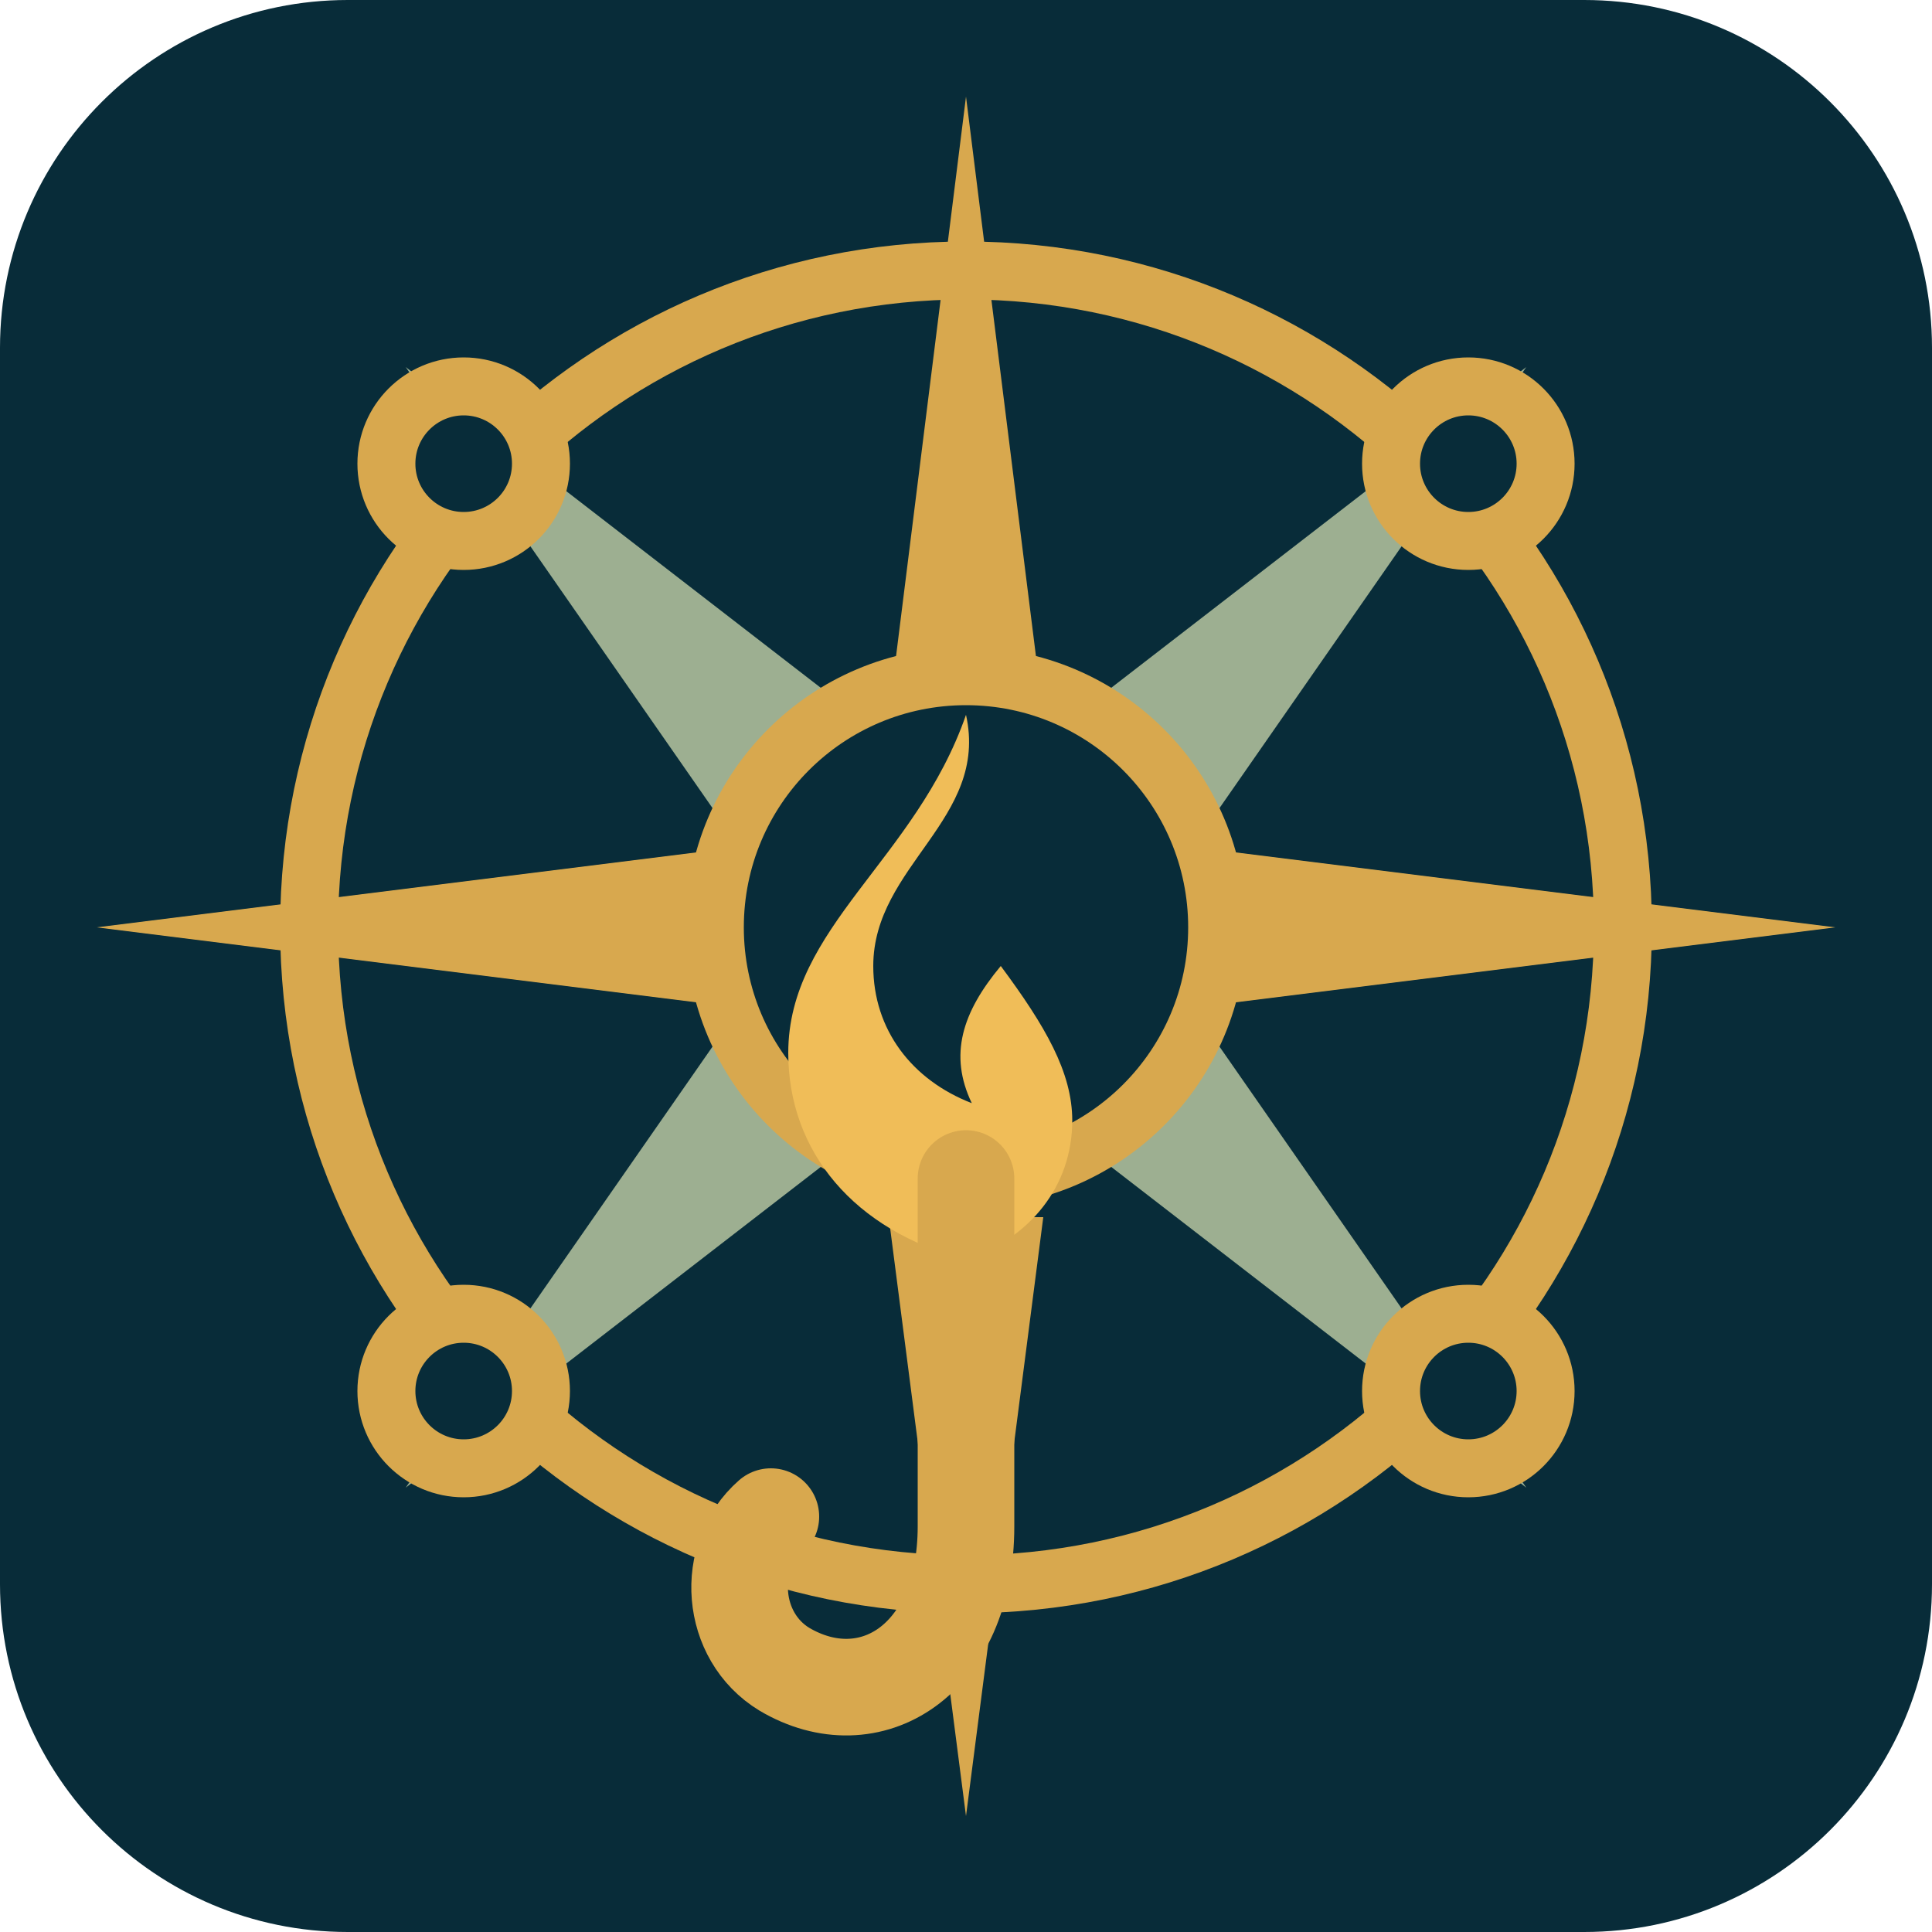
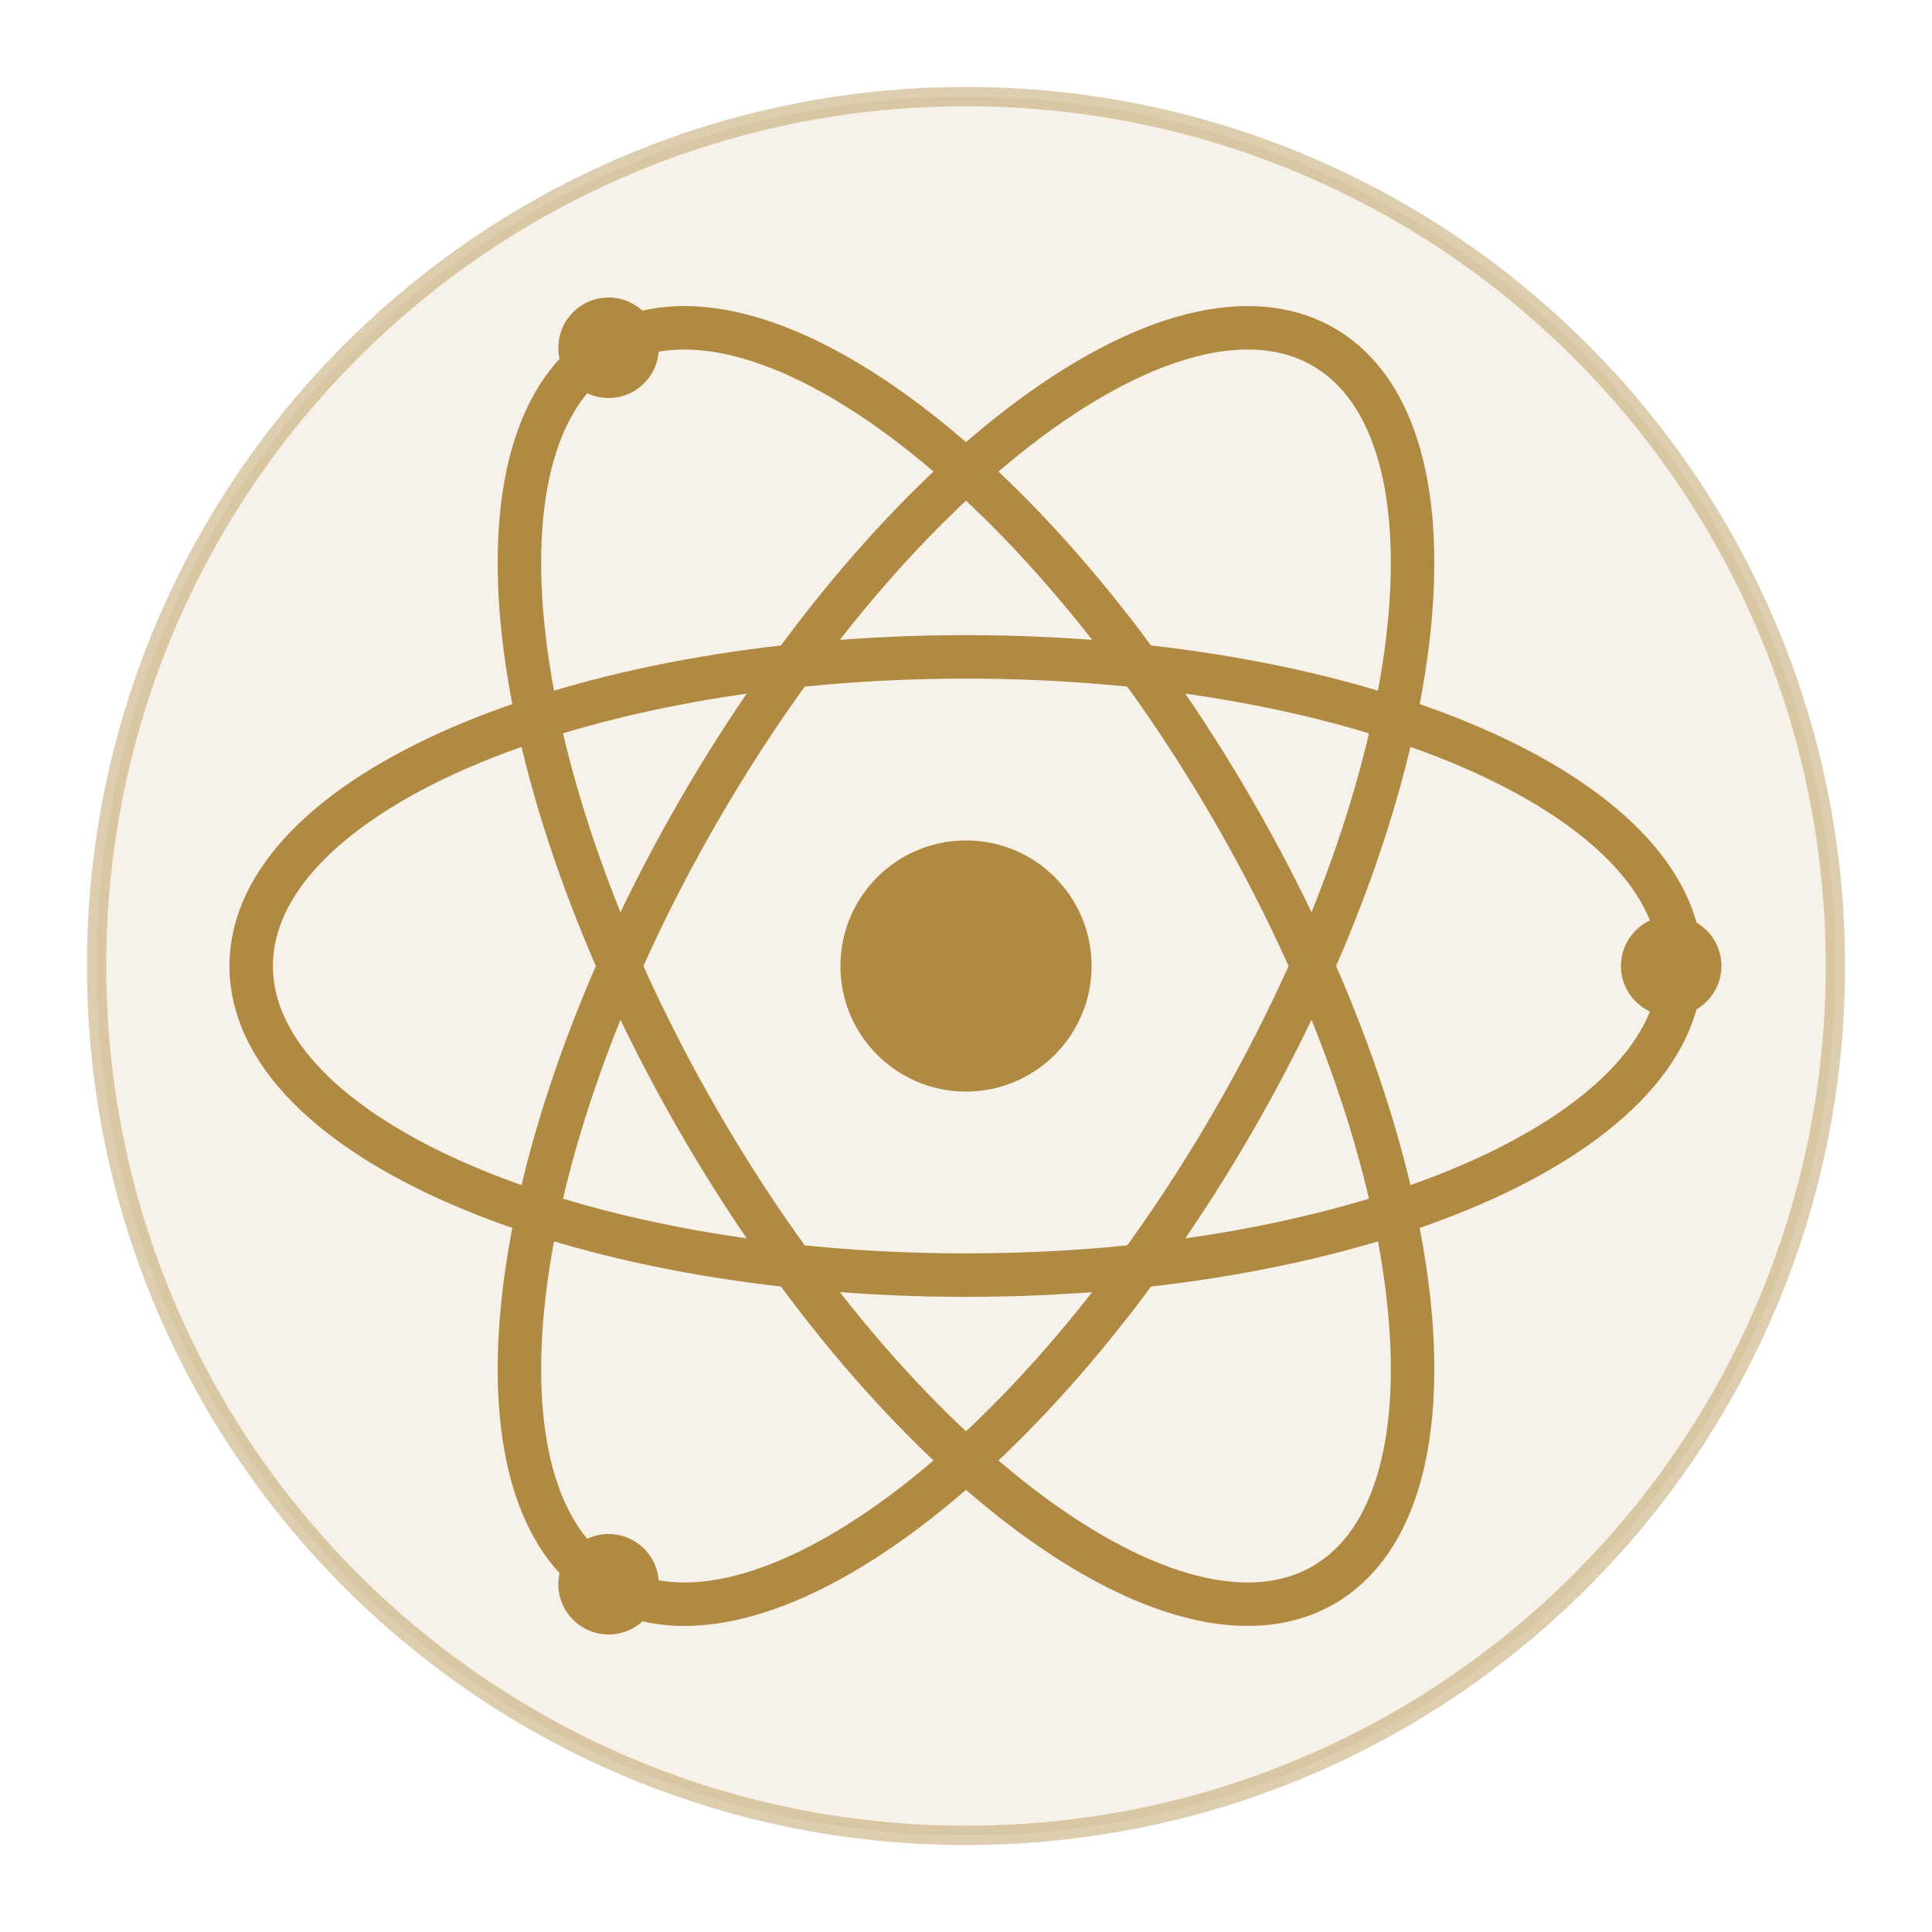
<svg xmlns="http://www.w3.org/2000/svg" viewBox="0 0 100 100" fill="none">
-   <rect width="100" height="100" rx="18" fill="#082C39" />
-   <circle cx="50" cy="48" r="34" stroke="#D8A84E" stroke-width="3" />
-   <g fill="#D8A84E">
-     <path d="M50 5 54 37H46L50 5Z" />
-     <path d="m95 48-32 4v-8l32 4Z" />
-     <path d="m5 48 32-4v8L5 48Z" />
-     <path d="m50 94-4-31h8l-4 31Z" />
+   <circle cx="50" cy="50" r="45" fill="#B08A43" fill-opacity=".12" stroke="#B08A43" stroke-opacity=".42" />
+   <g stroke="#B08A43" stroke-width="2.25">
+     <ellipse cx="50" cy="50" rx="37" ry="16" />
+     <ellipse cx="50" cy="50" rx="37" ry="16" transform="rotate(60 50 50)" />
+     <ellipse cx="50" cy="50" rx="37" ry="16" transform="rotate(120 50 50)" />
  </g>
-   <g fill="#9DAF91">
-     <path d="m21 19 22 17-6 6-16-23Z" />
-     <path d="m79 19-16 23-6-6 22-17Z" />
-     <path d="m79 77-22-17 6-6 16 23Z" />
-     <path d="m21 77 16-23 6 6-22 17Z" />
+   <g fill="#B08A43">
+     <circle cx="86.5" cy="50" r="2.6" />
+     <circle cx="31.5" cy="18" r="2.6" />
+     <circle cx="31.5" cy="82" r="2.6" />
+     <circle cx="50" cy="50" r="6.5" />
  </g>
-   <g fill="#082C39" stroke="#D8A84E" stroke-width="3">
-     <circle cx="24" cy="24" r="4" />
-     <circle cx="76" cy="24" r="4" />
-     <circle cx="76" cy="72" r="4" />
-     <circle cx="24" cy="72" r="4" />
-     <circle cx="50" cy="48" r="13" />
-   </g>
-   <path d="M50 37c1.2 5.4-4.8 7.8-4.8 13 0 3.3 2 5.9 5.1 7.1-1.2-2.5-.5-4.7 1.5-7.1 2.3 3.1 3.7 5.5 3.7 8 0 3.4-2.2 6.1-5.5 7.2-5.8-1.5-9.2-5.6-9.2-10.7 0-6.5 6.6-10 9.2-17.5Z" fill="#F0BD58" />
-   <path d="M50 61v18c0 7-5 10-9.4 7.4-2.8-1.7-3.1-5.8-.7-7.9" stroke="#D8A84E" stroke-width="5" stroke-linecap="round" />
</svg>
